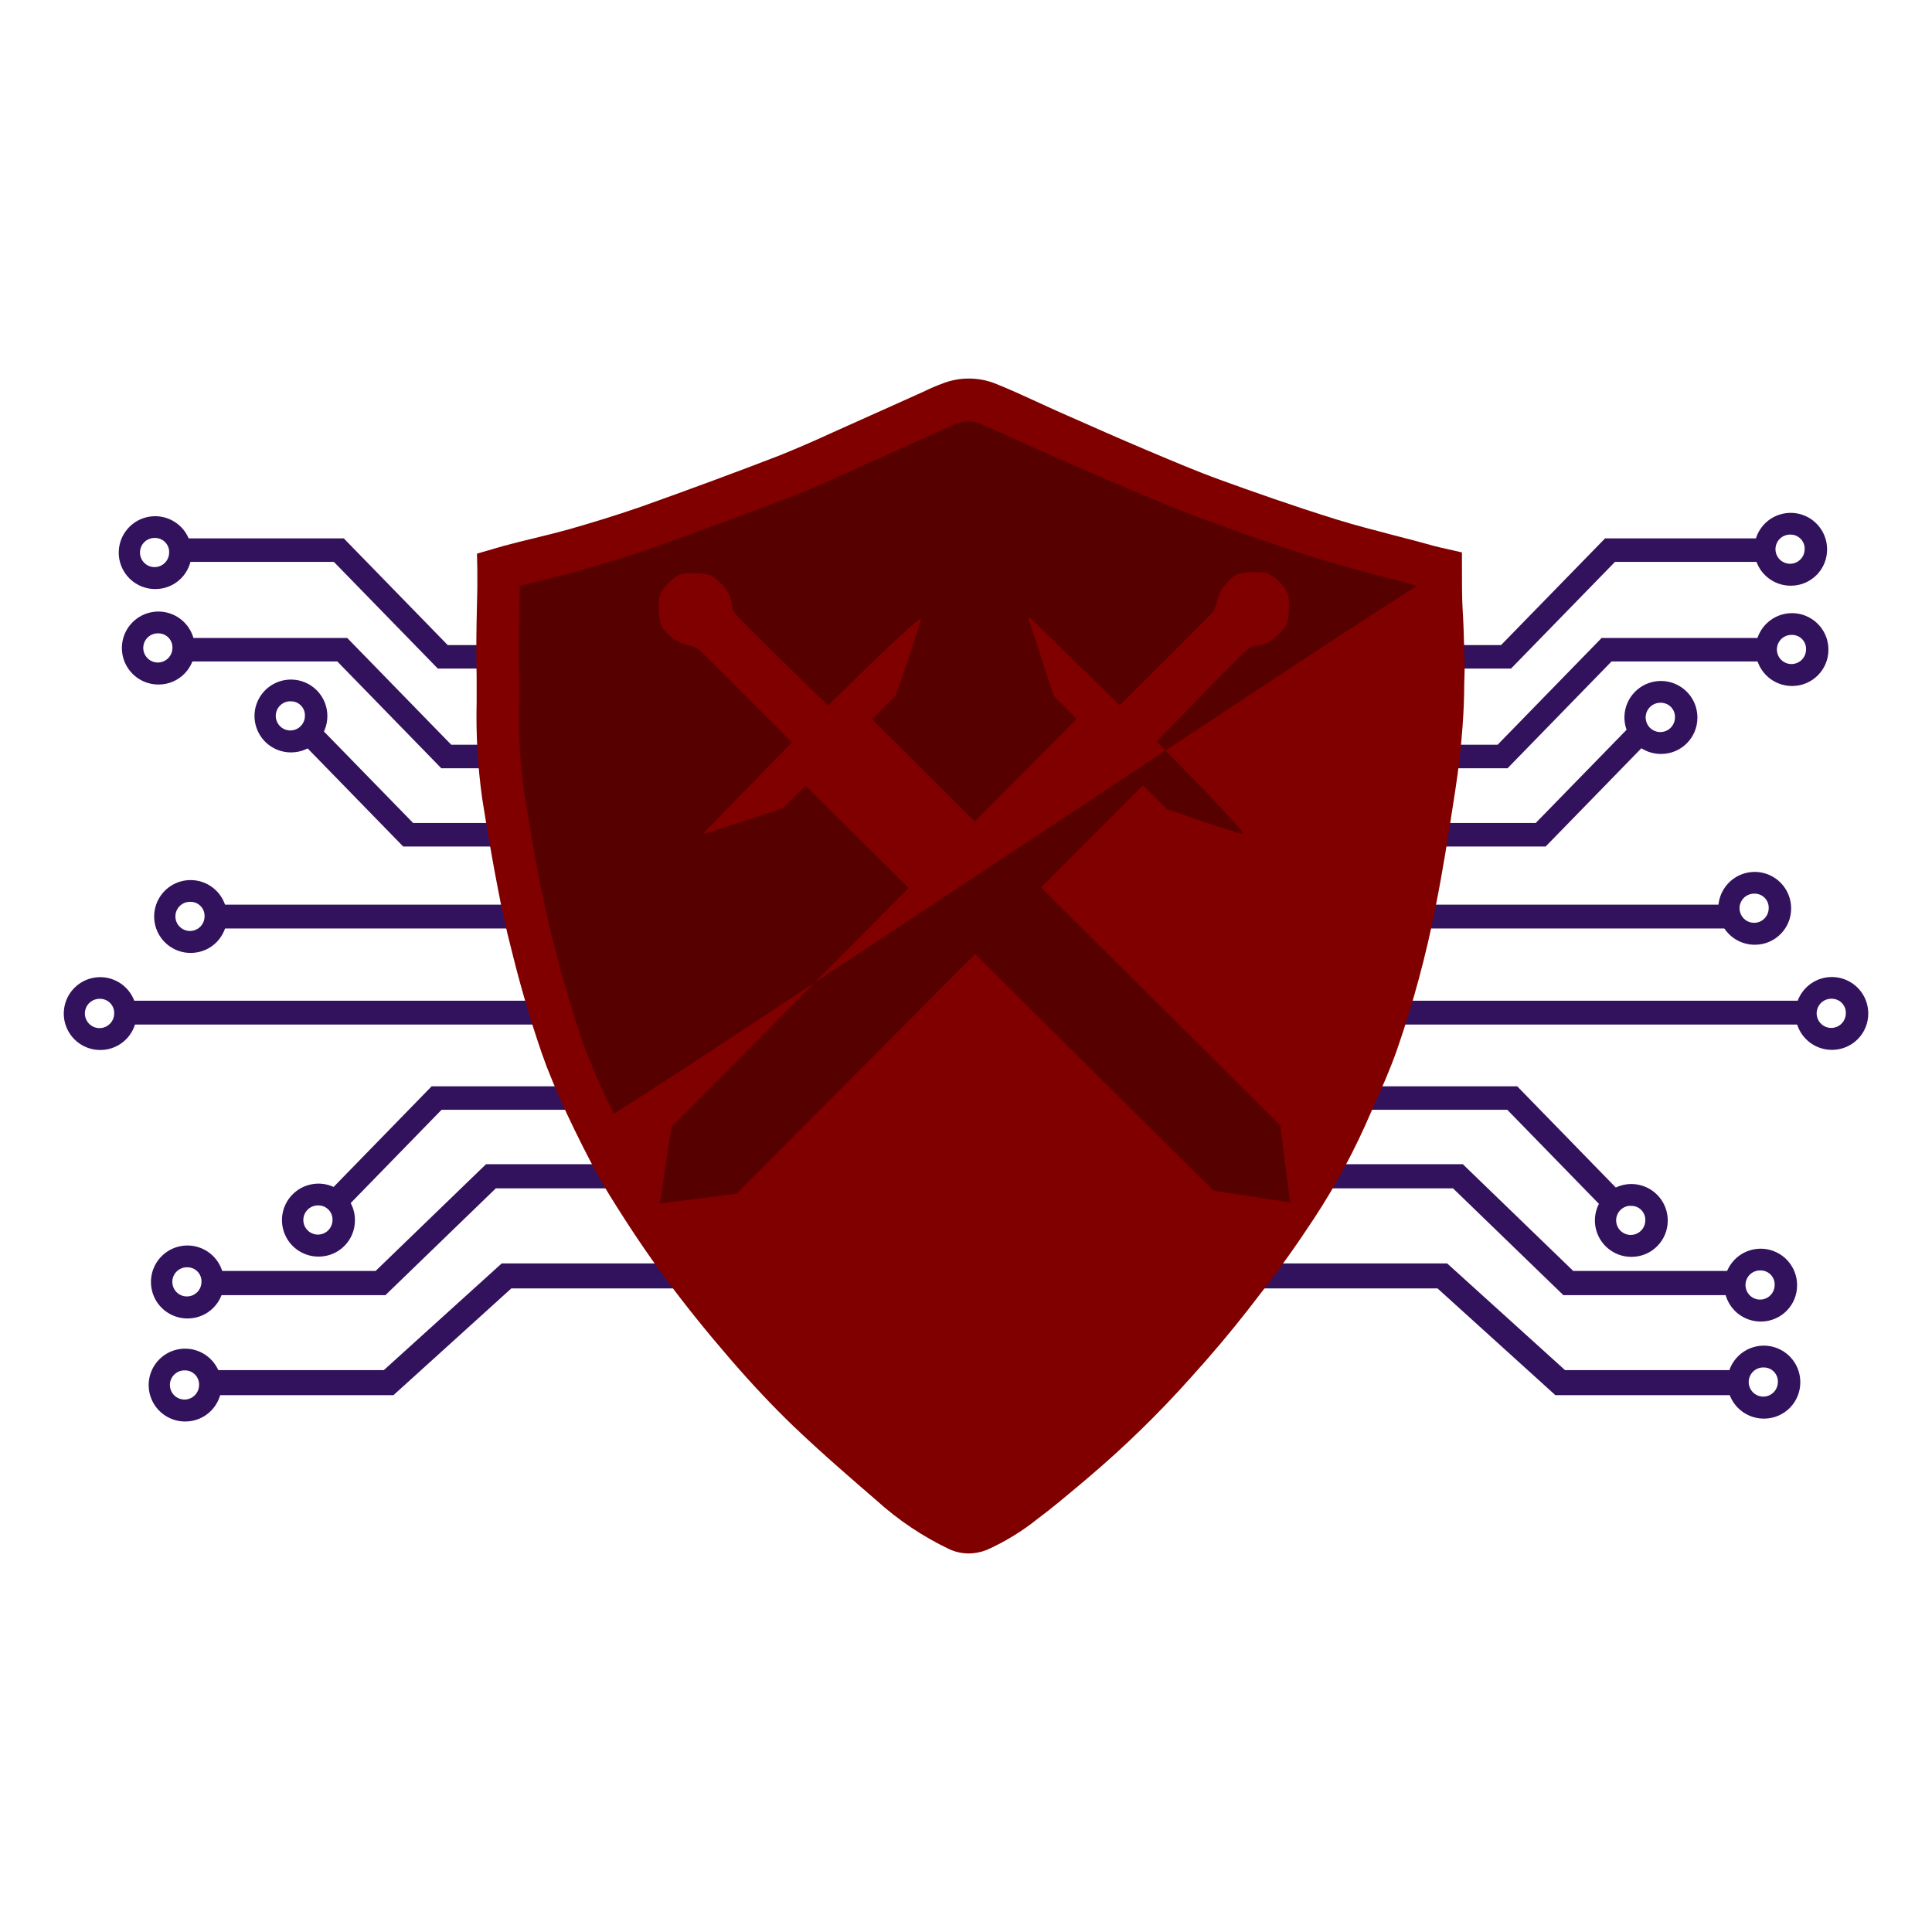
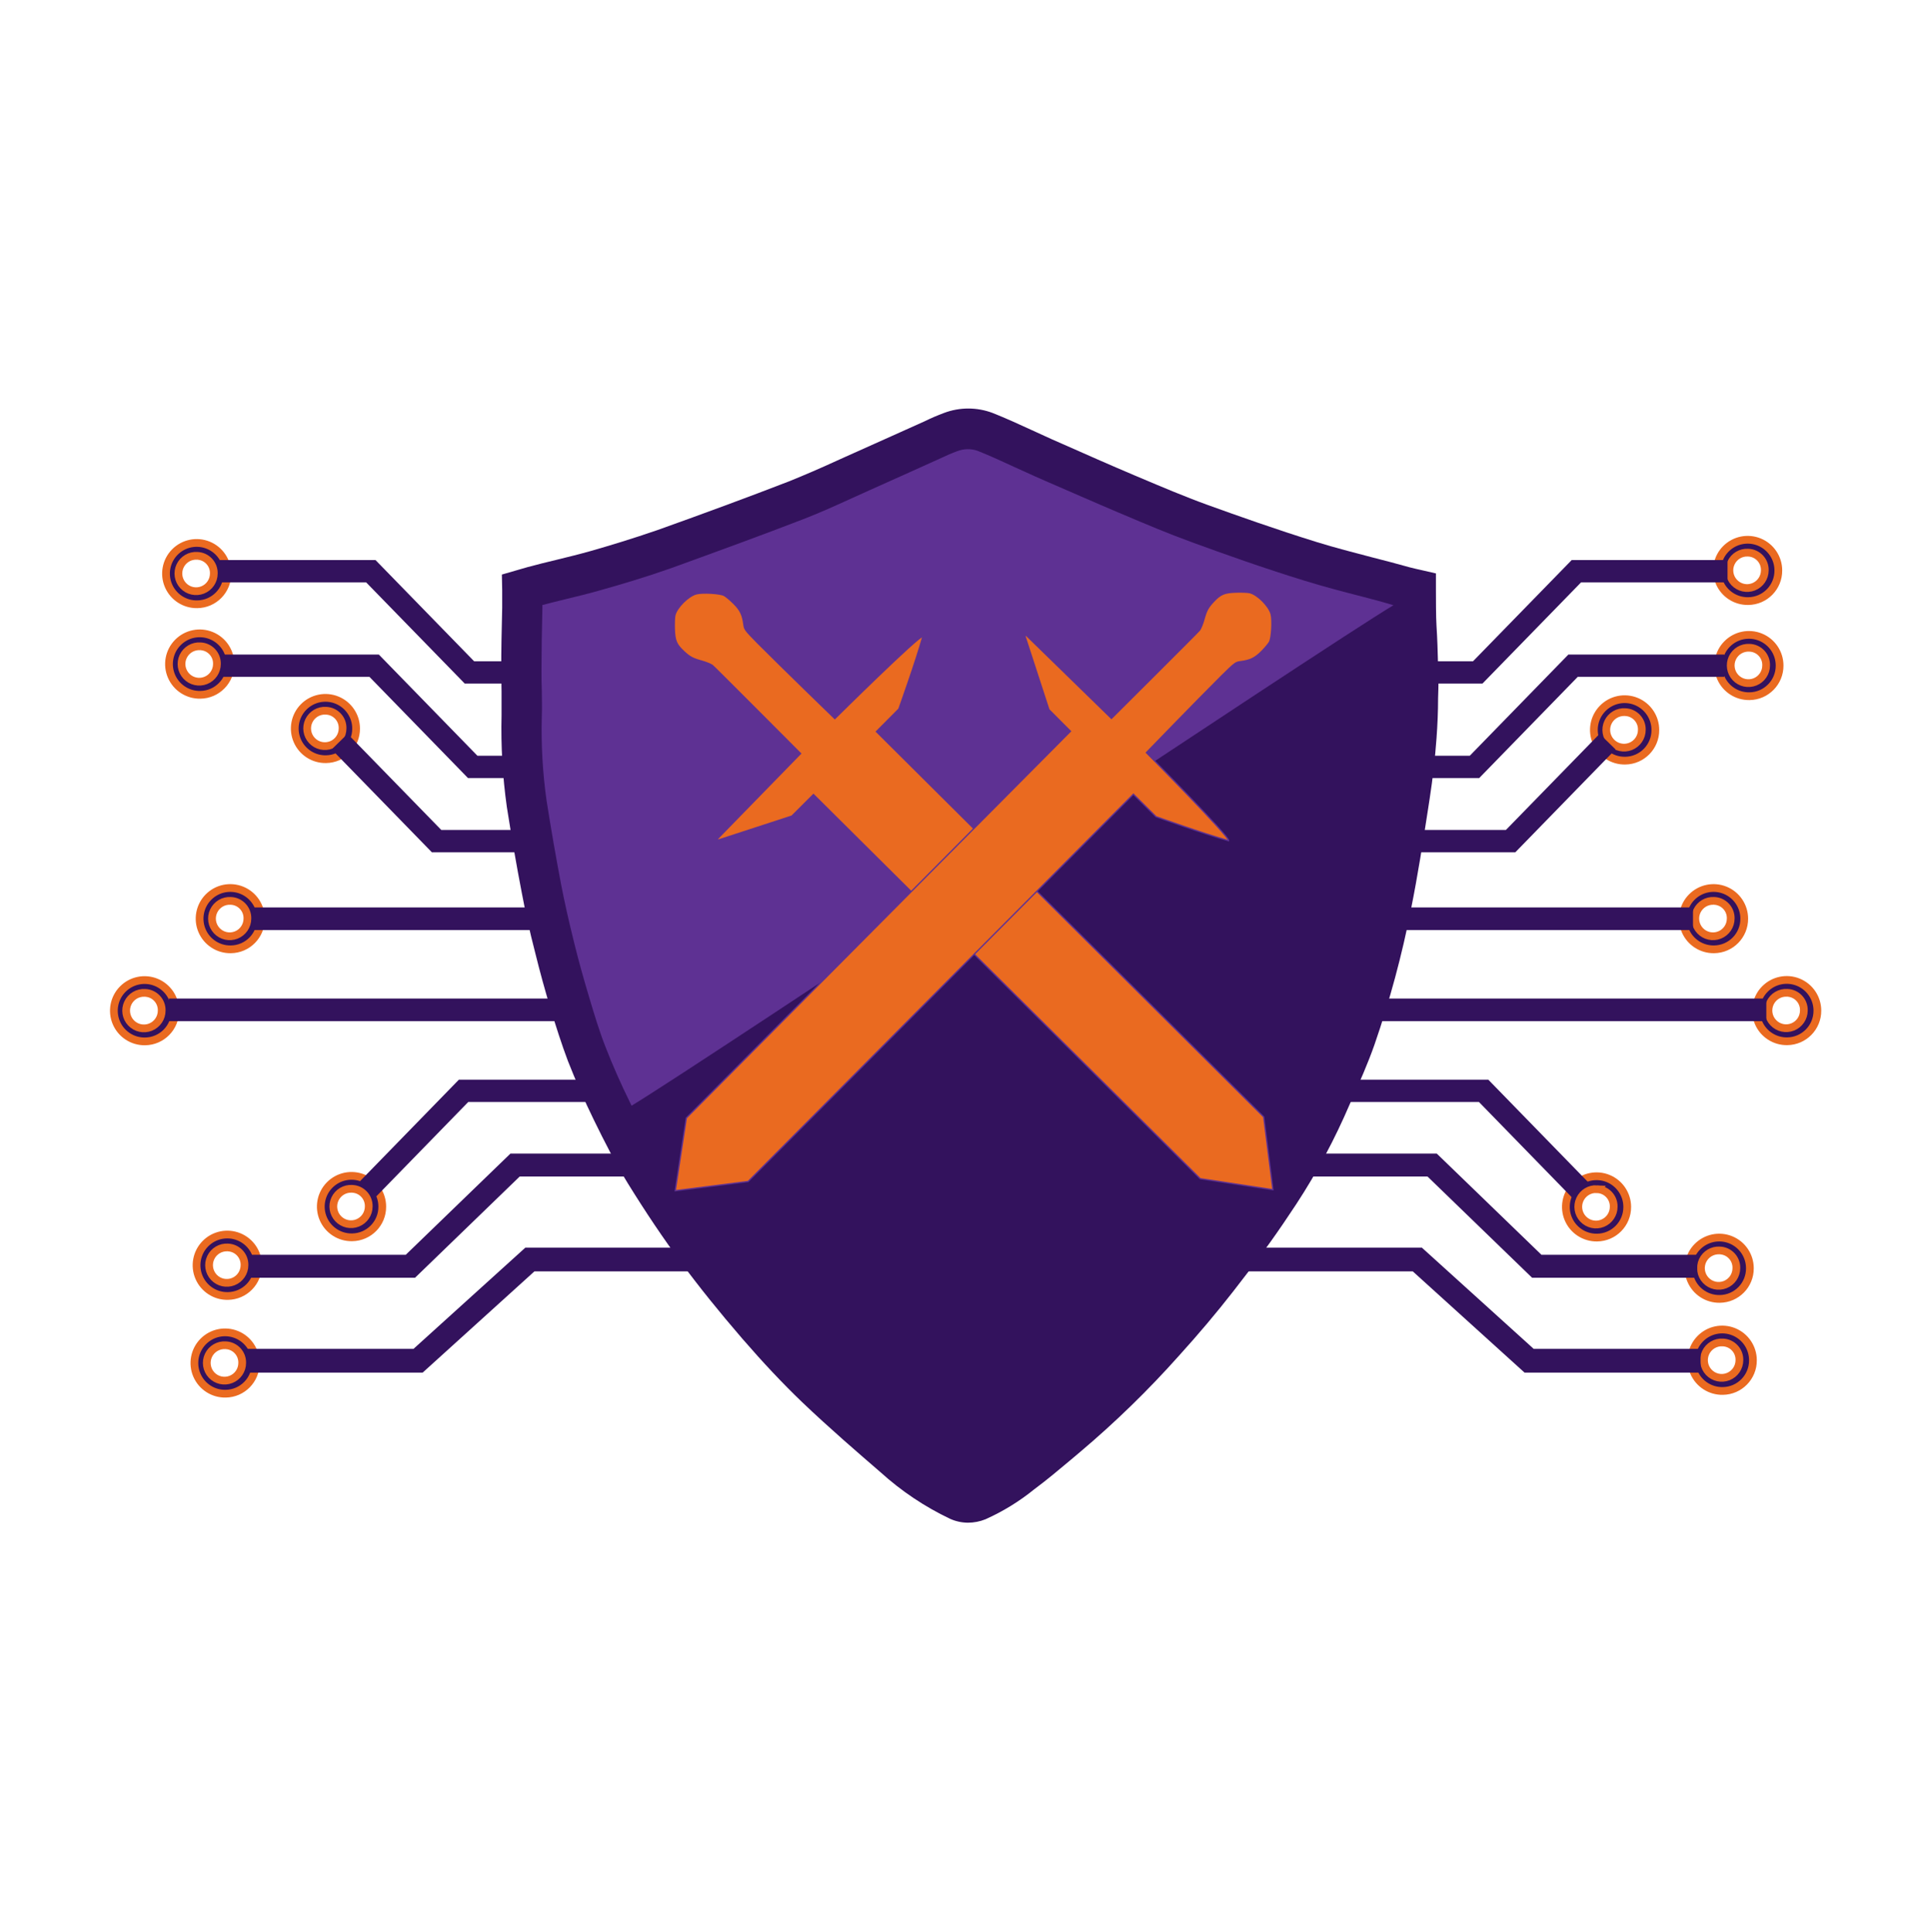
- <svg xmlns="http://www.w3.org/2000/svg" id="Layer_1" data-name="Layer 1" viewBox="0 0 304 304" version="1.1" xml:space="preserve" width="304" height="304">
+ <svg xmlns="http://www.w3.org/2000/svg" id="Layer_1" data-name="Layer 1" viewBox="0 0 304.18 304.18" version="1.1" xml:space="preserve" width="304.18" height="304.18">
  <defs id="defs43" />
  <g id="g43">
-     <g id="g45" transform="matrix(1.053445,0,0,1.053445,-6.798757,59.54531)">
-       <polygon points="175.58,43.34 175.58,39.83 230.75,39.83 246.29,23.89 270.84,23.89 270.84,27.4 247.77,27.4 232.24,43.34 " style="fill:#33125d;fill-opacity:1" id="polygon7" transform="translate(-0.08999634)" />
-       <polygon points="175.06,58.23 175.06,54.71 230.24,54.71 245.77,38.77 270.32,38.77 270.32,42.28 247.25,42.28 231.72,58.23 " style="fill:#33125d;fill-opacity:1" id="polygon8" transform="translate(-0.08999634)" />
-       <polygon points="175.58,69.92 175.58,66.4 235.93,66.4 250.69,51.26 253.2,53.71 237.41,69.92 " style="fill:#33125d;fill-opacity:1" id="polygon9" transform="translate(-0.08999634)" />
-       <polygon points="238.87,151.87 221.26,135.92 158.59,135.92 158.59,132.19 222.7,132.19 240.31,148.13 266.59,148.13 266.59,151.87 " style="fill:#33125d;fill-opacity:1" id="polygon10" transform="translate(-0.08999634)" />
-       <polygon points="240.06,136.93 223.58,120.98 164.97,120.98 164.97,117.37 225.04,117.37 241.53,133.31 266.07,133.31 266.07,136.93 " style="fill:#33125d;fill-opacity:1" id="polygon11" transform="translate(-0.08999634)" />
-       <polygon points="231.68,109.24 171.33,109.24 171.33,105.73 233.16,105.73 248.95,121.94 246.44,124.39 " style="fill:#33125d;fill-opacity:1" id="polygon12" transform="translate(-0.08999634)" />
-       <g id="g13" style="fill:#33125d;fill-opacity:1" transform="translate(-0.08999634)">
+     <g id="g47" transform="translate(1.257678,64.32586)">
+       <path d="m 268.72,85.2 a 4.83,4.83 0 1 1 4.75,-4.83 4.8,4.8 0 0 1 -4.75,4.83 z m 0,-7.63 a 2.79,2.79 0 1 0 2.62,2.78 2.7,2.7 0 0 0 -2.63,-2.78 z" style="fill:#33125d;fill-opacity:1;stroke:#ea6a20;stroke-width:1.22px;stroke-miterlimit:10;stroke-opacity:1" id="path16" />
+       <path d="m 408.64,326.5 a 4.84,4.84 0 1 1 4.74,-4.83 4.8,4.8 0 0 1 -4.74,4.83 z m 0,-7.64 a 2.8,2.8 0 1 0 2.61,2.79 2.71,2.71 0 0 0 -2.62,-2.79 z" style="fill:#33125d;fill-opacity:1;stroke:#ea6a20;stroke-width:1.22px;stroke-miterlimit:10;stroke-opacity:1" id="path17" transform="translate(-153.91,-271.02)" />
+       <path d="m 428.21,316.35 a 4.83,4.83 0 1 1 4.74,-4.83 4.8,4.8 0 0 1 -4.74,4.83 z m 0,-7.63 a 2.79,2.79 0 1 0 2.62,2.78 2.7,2.7 0 0 0 -2.64,-2.78 z" style="fill:#33125d;fill-opacity:1;stroke:#ea6a20;stroke-width:1.22px;stroke-miterlimit:10;stroke-opacity:1" id="path18" transform="translate(-153.91,-271.02)" />
+       <path d="m 428,301.37 a 4.83,4.83 0 1 1 4.75,-4.83 4.79,4.79 0 0 1 -4.75,4.83 z m 0,-7.63 a 2.79,2.79 0 1 0 2.62,2.79 2.71,2.71 0 0 0 -2.62,-2.79 z" style="fill:#33125d;fill-opacity:1;stroke:#ea6a20;stroke-width:1.22px;stroke-miterlimit:10;stroke-opacity:1" id="path19" transform="translate(-153.91,-271.02)" />
+       <path d="m 434.16,370.7 a 4.83,4.83 0 1 1 4.74,-4.83 4.8,4.8 0 0 1 -4.74,4.83 z m 0,-7.63 a 2.79,2.79 0 1 0 2.61,2.78 2.7,2.7 0 0 0 -2.62,-2.78 z" style="fill:#33125d;fill-opacity:1;stroke:#ea6a20;stroke-width:1.22px;stroke-miterlimit:10;stroke-opacity:1" id="path28" transform="translate(-153.91,-271.02)" />
+       <path d="m 404.2,401.62 a 4.83,4.83 0 1 1 4.75,-4.83 4.8,4.8 0 0 1 -4.75,4.83 z m 0,-7.63 a 2.79,2.79 0 1 0 2.62,2.78 2.7,2.7 0 0 0 -2.63,-2.77 z" style="fill:#33125d;fill-opacity:1;stroke:#ea6a20;stroke-width:1.22px;stroke-miterlimit:10;stroke-opacity:1" id="path29" transform="translate(-153.91,-271.02)" />
+       <path d="m 424,425.78 a 4.84,4.84 0 1 1 4.75,-4.84 4.8,4.8 0 0 1 -4.75,4.84 z m 0,-7.64 a 2.79,2.79 0 1 0 2.62,2.79 2.71,2.71 0 0 0 -2.62,-2.79 z" style="fill:#33125d;fill-opacity:1;stroke:#ea6a20;stroke-width:1.22px;stroke-miterlimit:10;stroke-opacity:1" id="path30" transform="translate(-153.91,-271.02)" />
+       <path d="m 423.53,411.28 a 4.83,4.83 0 1 1 4.74,-4.83 4.79,4.79 0 0 1 -4.74,4.83 z m 0,-7.63 a 2.79,2.79 0 1 0 2.61,2.78 2.7,2.7 0 0 0 -2.62,-2.78 z" style="fill:#33125d;fill-opacity:1;stroke:#ea6a20;stroke-width:1.22px;stroke-miterlimit:10;stroke-opacity:1" id="path31" transform="translate(-153.91,-271.02)" />
+       <polygon points="232.24,43.34 175.58,43.34 175.58,39.83 230.75,39.83 246.29,23.89 270.84,23.89 270.84,27.4 247.77,27.4 " style="fill:#33125d;fill-opacity:1" id="polygon7" />
+       <polygon points="231.72,58.23 175.06,58.23 175.06,54.71 230.24,54.71 245.77,38.77 270.32,38.77 270.32,42.28 247.25,42.28 " style="fill:#33125d;fill-opacity:1" id="polygon8" />
+       <polygon points="237.41,69.92 175.58,69.92 175.58,66.4 235.93,66.4 250.69,51.26 253.2,53.71 " style="fill:#33125d;fill-opacity:1" id="polygon9" />
+       <polygon points="266.59,151.87 238.87,151.87 221.26,135.92 158.59,135.92 158.59,132.19 222.7,132.19 240.31,148.13 266.59,148.13 " style="fill:#33125d;fill-opacity:1" id="polygon10" />
+       <polygon points="266.07,136.93 240.06,136.93 223.58,120.98 164.97,120.98 164.97,117.37 225.04,117.37 241.53,133.31 266.07,133.31 " style="fill:#33125d;fill-opacity:1" id="polygon11" />
+       <polygon points="246.44,124.39 231.68,109.24 171.33,109.24 171.33,105.73 233.16,105.73 248.95,121.94 " style="fill:#33125d;fill-opacity:1" id="polygon12" />
+       <g id="g13" style="fill:#33125d;fill-opacity:1">
        <path d="M 419.31,351.4" transform="translate(-153.91,-271.02)" style="fill:#33125d;fill-opacity:1" id="path12" />
        <path d="M 335.88,351.4" transform="translate(-153.91,-271.02)" style="fill:#33125d;fill-opacity:1" id="path13" />
        <rect x="181.97" y="78.6" width="83.43" height="3.56" style="fill:#33125d;fill-opacity:1" id="rect13" />
      </g>
-       <g id="g15" style="fill:#33125d;fill-opacity:1" transform="translate(-0.08999634)">
+       <g id="g15" style="fill:#33125d;fill-opacity:1">
        <path d="M 430.85,365.75" transform="translate(-153.91,-271.02)" style="fill:#33125d;fill-opacity:1" id="path14" />
        <path d="M 333.23,365.75" transform="translate(-153.91,-271.02)" style="fill:#33125d;fill-opacity:1" id="path15" />
        <rect x="179.32" y="92.95" width="97.63" height="3.56" style="fill:#33125d;fill-opacity:1" id="rect15" />
      </g>
-       <path d="m 268.63,83.98 a 4.83,4.83 0 1 1 4.75,-4.83 4.8,4.8 0 0 1 -4.75,4.83 z m 0,-7.63 a 2.79,2.79 0 1 0 2.62,2.78 2.7,2.7 0 0 0 -2.63,-2.78 z" style="fill:#33125d;fill-opacity:1;stroke:#33125d;stroke-width:1.22px;stroke-miterlimit:10;stroke-opacity:1" id="path16" />
-       <path d="m 254.64,55.48 a 4.84,4.84 0 1 1 4.74,-4.83 4.8,4.8 0 0 1 -4.74,4.83 z m 0,-7.64 a 2.8,2.8 0 1 0 2.61,2.79 2.71,2.71 0 0 0 -2.62,-2.79 z" style="fill:#33125d;fill-opacity:1;stroke:#33125d;stroke-width:1.22px;stroke-miterlimit:10;stroke-opacity:1" id="path17" />
-       <path d="m 274.21,45.33 a 4.83,4.83 0 1 1 4.74,-4.83 4.8,4.8 0 0 1 -4.74,4.83 z m 0,-7.63 a 2.79,2.79 0 1 0 2.62,2.78 2.7,2.7 0 0 0 -2.64,-2.78 z" style="fill:#33125d;fill-opacity:1;stroke:#33125d;stroke-width:1.22px;stroke-miterlimit:10;stroke-opacity:1" id="path18" />
-       <path d="m 274,30.35 a 4.83,4.83 0 1 1 4.75,-4.83 4.79,4.79 0 0 1 -4.75,4.83 z m 0,-7.63 a 2.79,2.79 0 1 0 2.62,2.79 2.71,2.71 0 0 0 -2.62,-2.79 z" style="fill:#33125d;fill-opacity:1;stroke:#33125d;stroke-width:1.22px;stroke-miterlimit:10;stroke-opacity:1" id="path19" />
-       <path d="m 29.72,30.85 a 4.83,4.83 0 1 1 4.74,-4.83 4.79,4.79 0 0 1 -4.74,4.83 z m 0,-7.63 a 2.79,2.79 0 1 0 2.61,2.79 2.71,2.71 0 0 0 -2.62,-2.79 z" style="fill:#33125d;fill-opacity:1;stroke:#33125d;stroke-width:1.22px;stroke-miterlimit:10;stroke-opacity:1" id="path20" />
-       <path d="m 30.2,45.11 a 4.84,4.84 0 1 1 4.75,-4.84 4.8,4.8 0 0 1 -4.75,4.84 z m 0,-7.64 a 2.79,2.79 0 1 0 2.62,2.79 2.71,2.71 0 0 0 -2.63,-2.79 z" style="fill:#33125d;fill-opacity:1;stroke:#33125d;stroke-width:1.22px;stroke-miterlimit:10;stroke-opacity:1" id="path21" />
-       <path d="M 50,55.25 A 4.83,4.83 0 1 1 54.74,50.42 4.8,4.8 0 0 1 50,55.25 Z m 0,-7.63 A 2.79,2.79 0 1 0 52.61,50.4 2.7,2.7 0 0 0 50,47.62 Z" style="fill:#33125d;fill-opacity:1;stroke:#33125d;stroke-width:1.22px;stroke-miterlimit:10;stroke-opacity:1" id="path22" />
-       <path d="m 21.5,99.7 a 4.83,4.83 0 1 1 4.75,-4.83 4.8,4.8 0 0 1 -4.75,4.83 z m 0,-7.64 a 2.8,2.8 0 1 0 2.62,2.79 2.71,2.71 0 0 0 -2.63,-2.79 z" style="fill:#33125d;fill-opacity:1;stroke:#33125d;stroke-width:1.22px;stroke-miterlimit:10;stroke-opacity:1" id="path23" />
-       <path d="m 34.55,139.8 a 4.84,4.84 0 1 1 4.74,-4.84 4.8,4.8 0 0 1 -4.74,4.84 z m 0,-7.64 a 2.79,2.79 0 1 0 2.61,2.79 2.71,2.71 0 0 0 -2.62,-2.79 z" style="fill:#33125d;fill-opacity:1;stroke:#33125d;stroke-width:1.22px;stroke-miterlimit:10;stroke-opacity:1" id="path24" />
-       <path d="m 34.19,155.19 a 4.83,4.83 0 1 1 4.74,-4.83 4.79,4.79 0 0 1 -4.74,4.83 z m 0,-7.63 a 2.79,2.79 0 1 0 2.61,2.79 2.71,2.71 0 0 0 -2.62,-2.79 z" style="fill:#33125d;fill-opacity:1;stroke:#33125d;stroke-width:1.22px;stroke-miterlimit:10;stroke-opacity:1" id="path25" />
-       <path d="m 54.11,130.56 a 4.84,4.84 0 1 1 4.75,-4.84 4.8,4.8 0 0 1 -4.75,4.84 z m 0,-7.64 a 2.79,2.79 0 1 0 2.62,2.79 2.71,2.71 0 0 0 -2.63,-2.79 z" style="fill:#33125d;fill-opacity:1;stroke:#33125d;stroke-width:1.22px;stroke-miterlimit:10;stroke-opacity:1" id="path26" />
-       <path d="M 35,85.2 A 4.83,4.83 0 1 1 39.75,80.37 4.79,4.79 0 0 1 35,85.2 Z m 0,-7.63 A 2.79,2.79 0 1 0 37.62,80.36 2.71,2.71 0 0 0 35,77.57 Z" style="fill:#33125d;fill-opacity:1;stroke:#33125d;stroke-width:1.22px;stroke-miterlimit:10;stroke-opacity:1" id="path27" />
-       <path d="m 280.16,99.68 a 4.83,4.83 0 1 1 4.74,-4.83 4.8,4.8 0 0 1 -4.74,4.83 z m 0,-7.63 a 2.79,2.79 0 1 0 2.61,2.78 2.7,2.7 0 0 0 -2.62,-2.78 z" style="fill:#33125d;fill-opacity:1;stroke:#33125d;stroke-width:1.22px;stroke-miterlimit:10;stroke-opacity:1" id="path28" />
-       <path d="m 250.2,130.6 a 4.83,4.83 0 1 1 4.75,-4.83 4.8,4.8 0 0 1 -4.75,4.83 z m 0,-7.63 a 2.79,2.79 0 1 0 2.62,2.78 2.7,2.7 0 0 0 -2.63,-2.77 z" style="fill:#33125d;fill-opacity:1;stroke:#33125d;stroke-width:1.22px;stroke-miterlimit:10;stroke-opacity:1" id="path29" />
-       <path d="m 270,154.76 a 4.84,4.84 0 1 1 4.75,-4.84 4.8,4.8 0 0 1 -4.75,4.84 z m 0,-7.64 a 2.79,2.79 0 1 0 2.62,2.79 2.71,2.71 0 0 0 -2.62,-2.79 z" style="fill:#33125d;fill-opacity:1;stroke:#33125d;stroke-width:1.22px;stroke-miterlimit:10;stroke-opacity:1" id="path30" />
-       <path d="m 269.53,140.26 a 4.83,4.83 0 1 1 4.74,-4.83 4.79,4.79 0 0 1 -4.74,4.83 z m 0,-7.63 a 2.79,2.79 0 1 0 2.61,2.78 2.7,2.7 0 0 0 -2.62,-2.78 z" style="fill:#33125d;fill-opacity:1;stroke:#33125d;stroke-width:1.22px;stroke-miterlimit:10;stroke-opacity:1" id="path31" />
-       <polygon points="71.94,43.34 56.41,27.4 33.34,27.4 33.34,23.89 57.89,23.89 73.42,39.83 128.6,39.83 128.6,43.34 " style="fill:#33125d;fill-opacity:1" id="polygon31" transform="translate(-0.08999634)" />
-       <polygon points="72.46,58.23 56.93,42.28 33.86,42.28 33.86,38.77 58.41,38.77 73.94,54.71 129.11,54.71 129.11,58.23 " style="fill:#33125d;fill-opacity:1" id="polygon32" transform="translate(-0.08999634)" />
-       <polygon points="66.77,69.92 50.98,53.71 53.49,51.26 68.25,66.4 128.6,66.4 128.6,69.92 " style="fill:#33125d;fill-opacity:1" id="polygon33" transform="translate(-0.08999634)" />
-       <polygon points="37.59,151.87 37.59,148.13 63.87,148.13 81.48,132.19 145.59,132.19 145.59,135.92 82.92,135.92 65.31,151.87 " style="fill:#33125d;fill-opacity:1" id="polygon34" transform="translate(-0.08999634)" />
-       <polygon points="38.11,136.93 38.11,133.31 62.65,133.31 79.14,117.37 139.21,117.37 139.21,120.98 80.6,120.98 64.11,136.93 " style="fill:#33125d;fill-opacity:1" id="polygon35" transform="translate(-0.08999634)" />
-       <polygon points="55.23,121.94 71.02,105.73 132.85,105.73 132.85,109.24 72.5,109.24 57.74,124.39 " style="fill:#33125d;fill-opacity:1" id="polygon36" transform="translate(-0.08999634)" />
-       <g id="g37" style="fill:#33125d;fill-opacity:1" transform="translate(-0.08999634)">
+       <path d="m 183.72,301.87 a 4.83,4.83 0 1 1 4.74,-4.83 4.79,4.79 0 0 1 -4.74,4.83 z m 0,-7.63 a 2.79,2.79 0 1 0 2.61,2.79 2.71,2.71 0 0 0 -2.62,-2.79 z" style="fill:#33125d;fill-opacity:1;stroke:#ea6a20;stroke-width:1.22px;stroke-miterlimit:10;stroke-opacity:1" id="path20" transform="translate(-153.91,-271.02)" />
+       <path d="m 184.2,316.13 a 4.84,4.84 0 1 1 4.75,-4.84 4.8,4.8 0 0 1 -4.75,4.84 z m 0,-7.64 a 2.79,2.79 0 1 0 2.62,2.79 2.71,2.71 0 0 0 -2.63,-2.79 z" style="fill:#33125d;fill-opacity:1;stroke:#ea6a20;stroke-width:1.22px;stroke-miterlimit:10;stroke-opacity:1" id="path21" transform="translate(-153.91,-271.02)" />
+       <path d="m 204,326.27 a 4.83,4.83 0 1 1 4.74,-4.83 4.8,4.8 0 0 1 -4.74,4.83 z m 0,-7.63 a 2.79,2.79 0 1 0 2.61,2.78 2.7,2.7 0 0 0 -2.61,-2.78 z" style="fill:#33125d;fill-opacity:1;stroke:#ea6a20;stroke-width:1.22px;stroke-miterlimit:10;stroke-opacity:1" id="path22" transform="translate(-153.91,-271.02)" />
+       <path d="m 175.5,370.72 a 4.83,4.83 0 1 1 4.75,-4.83 4.8,4.8 0 0 1 -4.75,4.83 z m 0,-7.64 a 2.8,2.8 0 1 0 2.62,2.79 2.71,2.71 0 0 0 -2.63,-2.79 z" style="fill:#33125d;fill-opacity:1;stroke:#ea6a20;stroke-width:1.22px;stroke-miterlimit:10;stroke-opacity:1" id="path23" transform="translate(-153.91,-271.02)" />
+       <path d="m 188.55,410.82 a 4.84,4.84 0 1 1 4.74,-4.84 4.8,4.8 0 0 1 -4.74,4.84 z m 0,-7.64 a 2.79,2.79 0 1 0 2.61,2.79 2.71,2.71 0 0 0 -2.62,-2.79 z" style="fill:#33125d;fill-opacity:1;stroke:#ea6a20;stroke-width:1.22px;stroke-miterlimit:10;stroke-opacity:1" id="path24" transform="translate(-153.91,-271.02)" />
+       <path d="m 188.19,426.21 a 4.83,4.83 0 1 1 4.74,-4.83 4.79,4.79 0 0 1 -4.74,4.83 z m 0,-7.63 a 2.79,2.79 0 1 0 2.61,2.79 2.71,2.71 0 0 0 -2.62,-2.79 z" style="fill:#33125d;fill-opacity:1;stroke:#ea6a20;stroke-width:1.22px;stroke-miterlimit:10;stroke-opacity:1" id="path25" transform="translate(-153.91,-271.02)" />
+       <path d="m 208.11,401.58 a 4.84,4.84 0 1 1 4.75,-4.84 4.8,4.8 0 0 1 -4.75,4.84 z m 0,-7.64 a 2.79,2.79 0 1 0 2.62,2.79 2.71,2.71 0 0 0 -2.63,-2.79 z" style="fill:#33125d;fill-opacity:1;stroke:#ea6a20;stroke-width:1.22px;stroke-miterlimit:10;stroke-opacity:1" id="path26" transform="translate(-153.91,-271.02)" />
+       <path d="m 35.09,85.2 a 4.83,4.83 0 1 1 4.75,-4.83 4.79,4.79 0 0 1 -4.75,4.83 z m 0,-7.63 a 2.79,2.79 0 1 0 2.62,2.79 2.71,2.71 0 0 0 -2.62,-2.79 z" style="fill:#33125d;fill-opacity:1;stroke:#ea6a20;stroke-width:1.22px;stroke-miterlimit:10;stroke-opacity:1" id="path27" />
+       <polygon points="128.6,43.34 71.94,43.34 56.41,27.4 33.34,27.4 33.34,23.89 57.89,23.89 73.42,39.83 128.6,39.83 " style="fill:#33125d;fill-opacity:1" id="polygon31" />
+       <polygon points="129.11,58.23 72.46,58.23 56.93,42.28 33.86,42.28 33.86,38.77 58.41,38.77 73.94,54.71 129.11,54.71 " style="fill:#33125d;fill-opacity:1" id="polygon32" />
+       <polygon points="128.6,69.92 66.77,69.92 50.98,53.71 53.49,51.26 68.25,66.4 128.6,66.4 " style="fill:#33125d;fill-opacity:1" id="polygon33" />
+       <polygon points="65.31,151.87 37.59,151.87 37.59,148.13 63.87,148.13 81.48,132.19 145.59,132.19 145.59,135.92 82.92,135.92 " style="fill:#33125d;fill-opacity:1" id="polygon34" />
+       <polygon points="64.11,136.93 38.11,136.93 38.11,133.31 62.65,133.31 79.14,117.37 139.21,117.37 139.21,120.98 80.6,120.98 " style="fill:#33125d;fill-opacity:1" id="polygon35" />
+       <polygon points="57.74,124.39 55.23,121.94 71.02,105.73 132.85,105.73 132.85,109.24 72.5,109.24 " style="fill:#33125d;fill-opacity:1" id="polygon36" />
+       <g id="g37" style="fill:#33125d;fill-opacity:1">
        <path d="M 192.69,351.4" transform="translate(-153.91,-271.02)" style="fill:#33125d;fill-opacity:1" id="path36" />
        <path d="M 276.12,351.4" transform="translate(-153.91,-271.02)" style="fill:#33125d;fill-opacity:1" id="path37" />
        <rect x="38.78" y="78.6" width="83.43" height="3.56" style="fill:#33125d;fill-opacity:1" id="rect37" />
      </g>
-       <g id="g39" style="fill:#33125d;fill-opacity:1" transform="translate(-0.08999634)">
+       <g id="g39" style="fill:#33125d;fill-opacity:1">
        <path d="M 179.26,365.75" transform="translate(-153.91,-271.02)" style="fill:#33125d;fill-opacity:1" id="path38" />
        <path d="M 278.77,365.75" transform="translate(-153.91,-271.02)" style="fill:#33125d;fill-opacity:1" id="path39" />
        <rect x="25.35" y="92.95" width="99.51" height="3.56" style="fill:#33125d;fill-opacity:1" id="rect39" />
      </g>
-       <path d="m 151.09,175.51 a 7,7 0 0 1 -2.81,-0.62 45.29,45.29 0 0 1 -10.94,-7.33 c -3.47,-3 -8,-6.89 -12.36,-11.05 -3.06,-2.94 -6.14,-6.21 -9.42,-10 -3.65,-4.23 -6.79,-8.14 -9.6,-11.94 -2.81,-3.8 -5.57,-7.9 -8.4,-12.48 -2,-3.24 -3.68,-6.57 -5.36,-10 -1.49,-3.05 -2.87,-6.18 -4.1,-9.31 -1,-2.66 -1.87,-5.4 -2.66,-8 -1,-3.27 -1.77,-6.14 -2.45,-8.88 -1,-3.85 -1.63,-6.84 -2.17,-9.69 -0.83,-4.3 -1.59,-8.7 -2.34,-13.45 A 88.31,88.31 0 0 1 77.65,48.32 c 0,-1.25 0,-2.5 0,-3.75 0,-1.25 -0.06,-2.3 -0.05,-3.45 0,-3.05 0.06,-6.24 0.15,-9.73 0,-0.73 0,-2.77 0,-2.77 l -0.05,-2.45 2.35,-0.68 1.73,-0.5 c 1.5,-0.41 3,-0.77 4.52,-1.14 1.76,-0.43 3.59,-0.88 5.33,-1.37 2.92,-0.83 6.77,-2 10.56,-3.31 7.51,-2.68 14.3,-5.19 20.74,-7.68 2.47,-1 5,-2.09 7.39,-3.19 1,-0.44 1.92,-0.88 2.89,-1.3 l 6,-2.69 5.12,-2.3 a 31.76,31.76 0 0 1 3,-1.29 10.83,10.83 0 0 1 7.67,0 c 2.12,0.84 4.19,1.79 6.19,2.71 l 3.15,1.44 1.55,0.68 c 3.75,1.66 7.63,3.38 11.46,5 l 0.76,0.32 c 3.48,1.47 7.07,3 10.63,4.29 4.7,1.7 10.92,3.91 17.3,5.89 2.87,0.89 5.87,1.66 8.77,2.42 1.95,0.5 3.9,1 5.83,1.55 0.46,0.13 1.68,0.4 1.69,0.4 l 2.49,0.57 v 2.55 c 0,1.14 0,4.38 0.09,5.7 0.13,2 0.19,4 0.24,5.95 0,0.82 0,1.63 0.08,2.42 v 0.22 c 0,0.94 -0.05,1.88 -0.07,2.81 0,2.07 -0.09,4.22 -0.25,6.35 -0.23,3.15 -0.59,6.32 -1.07,9.43 l -0.24,1.56 c -0.81,5.22 -1.64,10.61 -2.71,15.9 a 157.77,157.77 0 0 1 -5.74,21.31 c -1.05,3 -2.36,5.95 -3.63,8.78 -0.39,0.88 -0.79,1.76 -1.17,2.65 a 101.66,101.66 0 0 1 -8.75,15.54 c -2.36,3.56 -5.05,7.24 -8.72,11.93 -2.6,3.34 -5.48,6.75 -8.56,10.15 a 153.38,153.38 0 0 1 -15.57,15.15 l -1.35,1.14 c -1.89,1.58 -3.84,3.23 -5.89,4.75 a 34.59,34.59 0 0 1 -7.64,4.69 7.36,7.36 0 0 1 -2.78,0.54 z" style="fill:#800000;fill-opacity:1" id="path40" />
-       <path id="path41" style="fill:#570000;fill-opacity:1" d="M 150.988,6.424 A 4.65,4.65 0 0 0 149.39,6.75 c -0.8,0.28 -1.62,0.661 -2.49,1.061 l -5.16,2.33 -6,2.689 -2.83,1.279 c -2.5,1.14 -5.09,2.32 -7.74,3.34 -6.49,2.51 -13.331,5 -20.891,7.74 -4,1.41 -7.95,2.58 -11,3.43 -1.85,0.53 -3.729,1.002 -5.549,1.432 -1.22,0.3 -2.44,0.6 -3.65,0.92 v 0.59 c -0.09,3.44 -0.131,6.57 -0.141,9.58 0,1.09 7.8e-4,2.18 0.051,3.27 0,1.33 0.06,2.66 0,4 a 80.08,80.08 0 0 0 0.75,13.369 c 0.74,4.69 1.491,9 2.301,13.25 0.53,2.73 1.17,5.622 2.1,9.352 0.65,2.64 1.42,5.409 2.34,8.479 0.82,2.74 1.57,5.23 2.52,7.65 1.16,3 2.471,5.94 3.891,8.83 l 0.24,0.49 c 3.708,-2.256 15.723,-10.153 29.99,-19.578 l 14.051,-14.145 -15.393,-15.289 -3.406,3.395 -11.604,3.781 -0.164,-0.15 13.146,-13.482 c 0,0 -13.653,-13.714 -13.896,-13.883 -0.282,-0.195 -1.02,-0.494 -1.641,-0.666 -1.46,-0.404 -1.921,-0.653 -2.871,-1.541 -1.177,-1.101 -1.427,-1.707 -1.482,-3.588 -0.026,-0.87 0.013,-1.821 0.088,-2.115 0.312,-1.226 2.105,-3.011 3.371,-3.355 0.945,-0.257 3.708,-0.105 4.379,0.242 0.284,0.147 0.965,0.715 1.512,1.262 1.053,1.053 1.409,1.789 1.609,3.334 0.098,0.757 0.193,0.883 2.178,2.906 4,4.015 12.145,11.9 12.145,11.9 0,0 13.311,-13.175 13.879,-12.961 -1.074,3.866 -3.789,11.447 -3.789,11.447 l -3.539,3.561 15.346,15.268 15.217,-15.318 -3.395,-3.406 -3.781,-11.604 0.152,-0.164 13.48,13.146 c 0,0 13.714,-13.653 13.883,-13.896 0.195,-0.282 0.494,-1.02 0.666,-1.641 0.404,-1.46 0.653,-1.921 1.541,-2.871 1.101,-1.177 1.707,-1.427 3.588,-1.482 0.87,-0.026 1.821,0.013 2.115,0.088 1.226,0.312 3.011,2.105 3.355,3.371 0.257,0.945 0.105,3.708 -0.242,4.379 -0.147,0.284 -0.715,0.965 -1.262,1.512 -1.053,1.053 -1.789,1.409 -3.334,1.609 -0.757,0.098 -0.883,0.193 -2.906,2.178 -4.015,4 -11.9,12.145 -11.9,12.145 0,0 1.082,1.112 1.322,1.355 17.861,-11.813 33.602,-22.185 37.592,-24.572 -1.64,-0.5 -3.311,-0.939 -4.971,-1.369 -3,-0.77 -6.051,-1.57 -9.061,-2.5 -6.51,-2 -12.82,-4.26 -17.58,-6 -3.73,-1.35 -7.399,-2.9 -10.949,-4.41 l -0.76,-0.32 c -3.88,-1.64 -7.781,-3.37 -11.561,-5 l -1.539,-0.68 c -1.09,-0.48 -2.17,-1.001 -3.25,-1.471 -2,-0.93 -3.901,-1.8 -5.861,-2.58 a 4.65,4.65 0 0 0 -1.611,-0.246 z m 29.551,49.148 c -17.392,11.503 -35.996,23.831 -52.418,34.68 l -21.371,21.514 -1.74,11.455 11.473,-1.453 35.615,-35.799 35.596,35.355 11.453,1.74 -1.453,-11.473 -35.727,-35.543 15.203,-15.281 3.561,3.539 c 0,0 7.582,2.715 11.447,3.789 0.193,-0.511 -9.494,-10.349 -11.639,-12.523 z" />
+       <path d="m 305.09,446.53 a 7,7 0 0 1 -2.81,-0.62 45.29,45.29 0 0 1 -10.94,-7.33 c -3.47,-3 -8,-6.89 -12.36,-11.05 -3.06,-2.94 -6.14,-6.21 -9.42,-10 -3.65,-4.23 -6.79,-8.14 -9.6,-11.94 -2.81,-3.8 -5.57,-7.9 -8.4,-12.48 -2,-3.24 -3.68,-6.57 -5.36,-10 -1.49,-3.05 -2.87,-6.18 -4.1,-9.31 -1,-2.66 -1.87,-5.4 -2.66,-8 -1,-3.27 -1.77,-6.14 -2.45,-8.88 -1,-3.85 -1.63,-6.84 -2.17,-9.69 -0.83,-4.3 -1.59,-8.7 -2.34,-13.45 a 88.31,88.31 0 0 1 -0.83,-14.44 c 0,-1.25 0,-2.5 0,-3.75 0,-1.25 -0.06,-2.3 -0.05,-3.45 0,-3.05 0.06,-6.24 0.15,-9.73 0,-0.73 0,-2.77 0,-2.77 l -0.05,-2.45 2.35,-0.68 1.73,-0.5 c 1.5,-0.41 3,-0.77 4.52,-1.14 1.76,-0.43 3.59,-0.88 5.33,-1.37 2.92,-0.83 6.77,-2 10.56,-3.31 7.51,-2.68 14.3,-5.19 20.74,-7.68 2.47,-1 5,-2.09 7.39,-3.19 1,-0.44 1.92,-0.88 2.89,-1.3 l 6,-2.69 5.12,-2.3 a 31.76,31.76 0 0 1 3,-1.29 10.83,10.83 0 0 1 7.67,0 c 2.12,0.84 4.19,1.79 6.19,2.71 l 3.15,1.44 1.55,0.68 c 3.75,1.66 7.63,3.38 11.46,5 l 0.76,0.32 c 3.48,1.47 7.07,3 10.63,4.29 4.7,1.7 10.92,3.91 17.3,5.89 2.87,0.89 5.87,1.66 8.77,2.42 1.95,0.5 3.9,1 5.83,1.55 0.46,0.13 1.68,0.4 1.69,0.4 l 2.49,0.57 v 2.55 c 0,1.14 0,4.38 0.09,5.7 0.13,2 0.19,4 0.24,5.95 0,0.82 0,1.63 0.08,2.42 v 0.22 c 0,0.94 -0.05,1.88 -0.07,2.81 0,2.07 -0.09,4.22 -0.25,6.35 -0.23,3.15 -0.59,6.32 -1.07,9.43 L 377.6,334 c -0.81,5.22 -1.64,10.61 -2.71,15.9 a 157.77,157.77 0 0 1 -5.74,21.31 c -1.05,3 -2.36,5.95 -3.63,8.78 -0.39,0.88 -0.79,1.76 -1.17,2.65 a 101.66,101.66 0 0 1 -8.75,15.54 c -2.36,3.56 -5.05,7.24 -8.72,11.93 -2.6,3.34 -5.48,6.75 -8.56,10.15 a 153.38,153.38 0 0 1 -15.57,15.15 l -1.35,1.14 c -1.89,1.58 -3.84,3.23 -5.89,4.75 a 34.59,34.59 0 0 1 -7.64,4.69 7.36,7.36 0 0 1 -2.78,0.54 z" style="fill:#33125d;fill-opacity:1" id="path40" transform="translate(-153.91,-271.02)" />
+       <path d="m 367.16,300.65 c -3,-0.77 -6.05,-1.57 -9.06,-2.5 -6.51,-2 -12.82,-4.26 -17.58,-6 -3.73,-1.35 -7.4,-2.9 -10.95,-4.41 l -0.76,-0.32 c -3.88,-1.64 -7.78,-3.37 -11.56,-5 l -1.54,-0.68 c -1.09,-0.48 -2.17,-1 -3.25,-1.47 -2,-0.93 -3.9,-1.8 -5.86,-2.58 a 4.65,4.65 0 0 0 -3.21,0.08 c -0.8,0.28 -1.62,0.66 -2.49,1.06 l -5.16,2.33 -6,2.69 -2.83,1.28 c -2.5,1.14 -5.09,2.32 -7.74,3.34 -6.49,2.51 -13.33,5 -20.89,7.74 -4,1.41 -7.95,2.58 -11,3.43 -1.85,0.53 -3.73,1 -5.55,1.43 -1.22,0.3 -2.44,0.6 -3.65,0.92 0,0.23 0,0.43 0,0.59 -0.09,3.44 -0.13,6.57 -0.14,9.58 0,1.09 0,2.18 0.05,3.27 0,1.33 0.06,2.66 0,4 a 80.08,80.08 0 0 0 0.75,13.37 c 0.74,4.69 1.49,9 2.3,13.25 0.53,2.73 1.17,5.62 2.1,9.35 0.65,2.64 1.42,5.41 2.34,8.48 0.82,2.74 1.57,5.23 2.52,7.65 1.16,3 2.47,5.94 3.89,8.83 l 0.24,0.49 c 12.36,-7.52 108.75,-72.1 120,-78.83 -1.64,-0.5 -3.31,-0.94 -4.97,-1.37 z" transform="translate(-153.91,-271.02)" style="fill:#5e3193;fill-opacity:1" id="path41" />
+       <path style="fill:#ea6a20;fill-opacity:1;stroke:#5e3193;stroke-width:0.203;stroke-opacity:1" d="m 105.04,32.568 c 0.312,-1.226 2.104,-3.01 3.37,-3.355 0.945,-0.257 3.71,-0.104 4.38,0.243 0.284,0.147 0.964,0.715 1.511,1.261 1.053,1.053 1.408,1.79 1.609,3.335 0.098,0.757 0.192,0.883 2.177,2.906 4,4.015 12.145,11.9 12.145,11.9 0,0 13.311,-13.175 13.879,-12.961 -1.074,3.866 -3.789,11.448 -3.789,11.448 l -3.539,3.56 61.001,60.688 1.453,11.472 -11.455,-1.741 -60.913,-60.505 -3.406,3.396 -11.604,3.781 -0.164,-0.152 13.146,-13.481 c 0,0 -13.653,-13.714 -13.896,-13.883 -0.282,-0.195 -1.021,-0.495 -1.641,-0.667 -1.46,-0.404 -1.921,-0.652 -2.871,-1.54 -1.177,-1.101 -1.427,-1.707 -1.483,-3.587 -0.026,-0.87 0.015,-1.823 0.089,-2.117 z" id="path44" />
+       <path style="fill:#ea6a20;fill-opacity:1;stroke:#5e3193;stroke-width:0.203;stroke-opacity:1" d="m 195.597,29.024 c 1.226,0.312 3.01,2.104 3.355,3.37 0.257,0.945 0.104,3.71 -0.243,4.38 -0.147,0.284 -0.715,0.964 -1.261,1.511 -1.053,1.053 -1.79,1.408 -3.335,1.609 -0.757,0.098 -0.883,0.192 -2.906,2.177 -4.015,4 -11.9,12.145 -11.9,12.145 0,0 13.175,13.311 12.961,13.879 -3.866,-1.074 -11.448,-3.789 -11.448,-3.789 l -3.56,-3.539 -60.688,61.001 -11.472,1.453 1.741,-11.455 60.505,-60.913 -3.396,-3.406 -3.781,-11.604 0.152,-0.164 13.481,13.146 c 0,0 13.714,-13.653 13.883,-13.896 0.195,-0.282 0.495,-1.021 0.667,-1.641 0.404,-1.46 0.652,-1.921 1.54,-2.871 1.101,-1.177 1.707,-1.427 3.587,-1.483 0.87,-0.026 1.823,0.015 2.117,0.089 z" id="path45" />
    </g>
  </g>
</svg>
